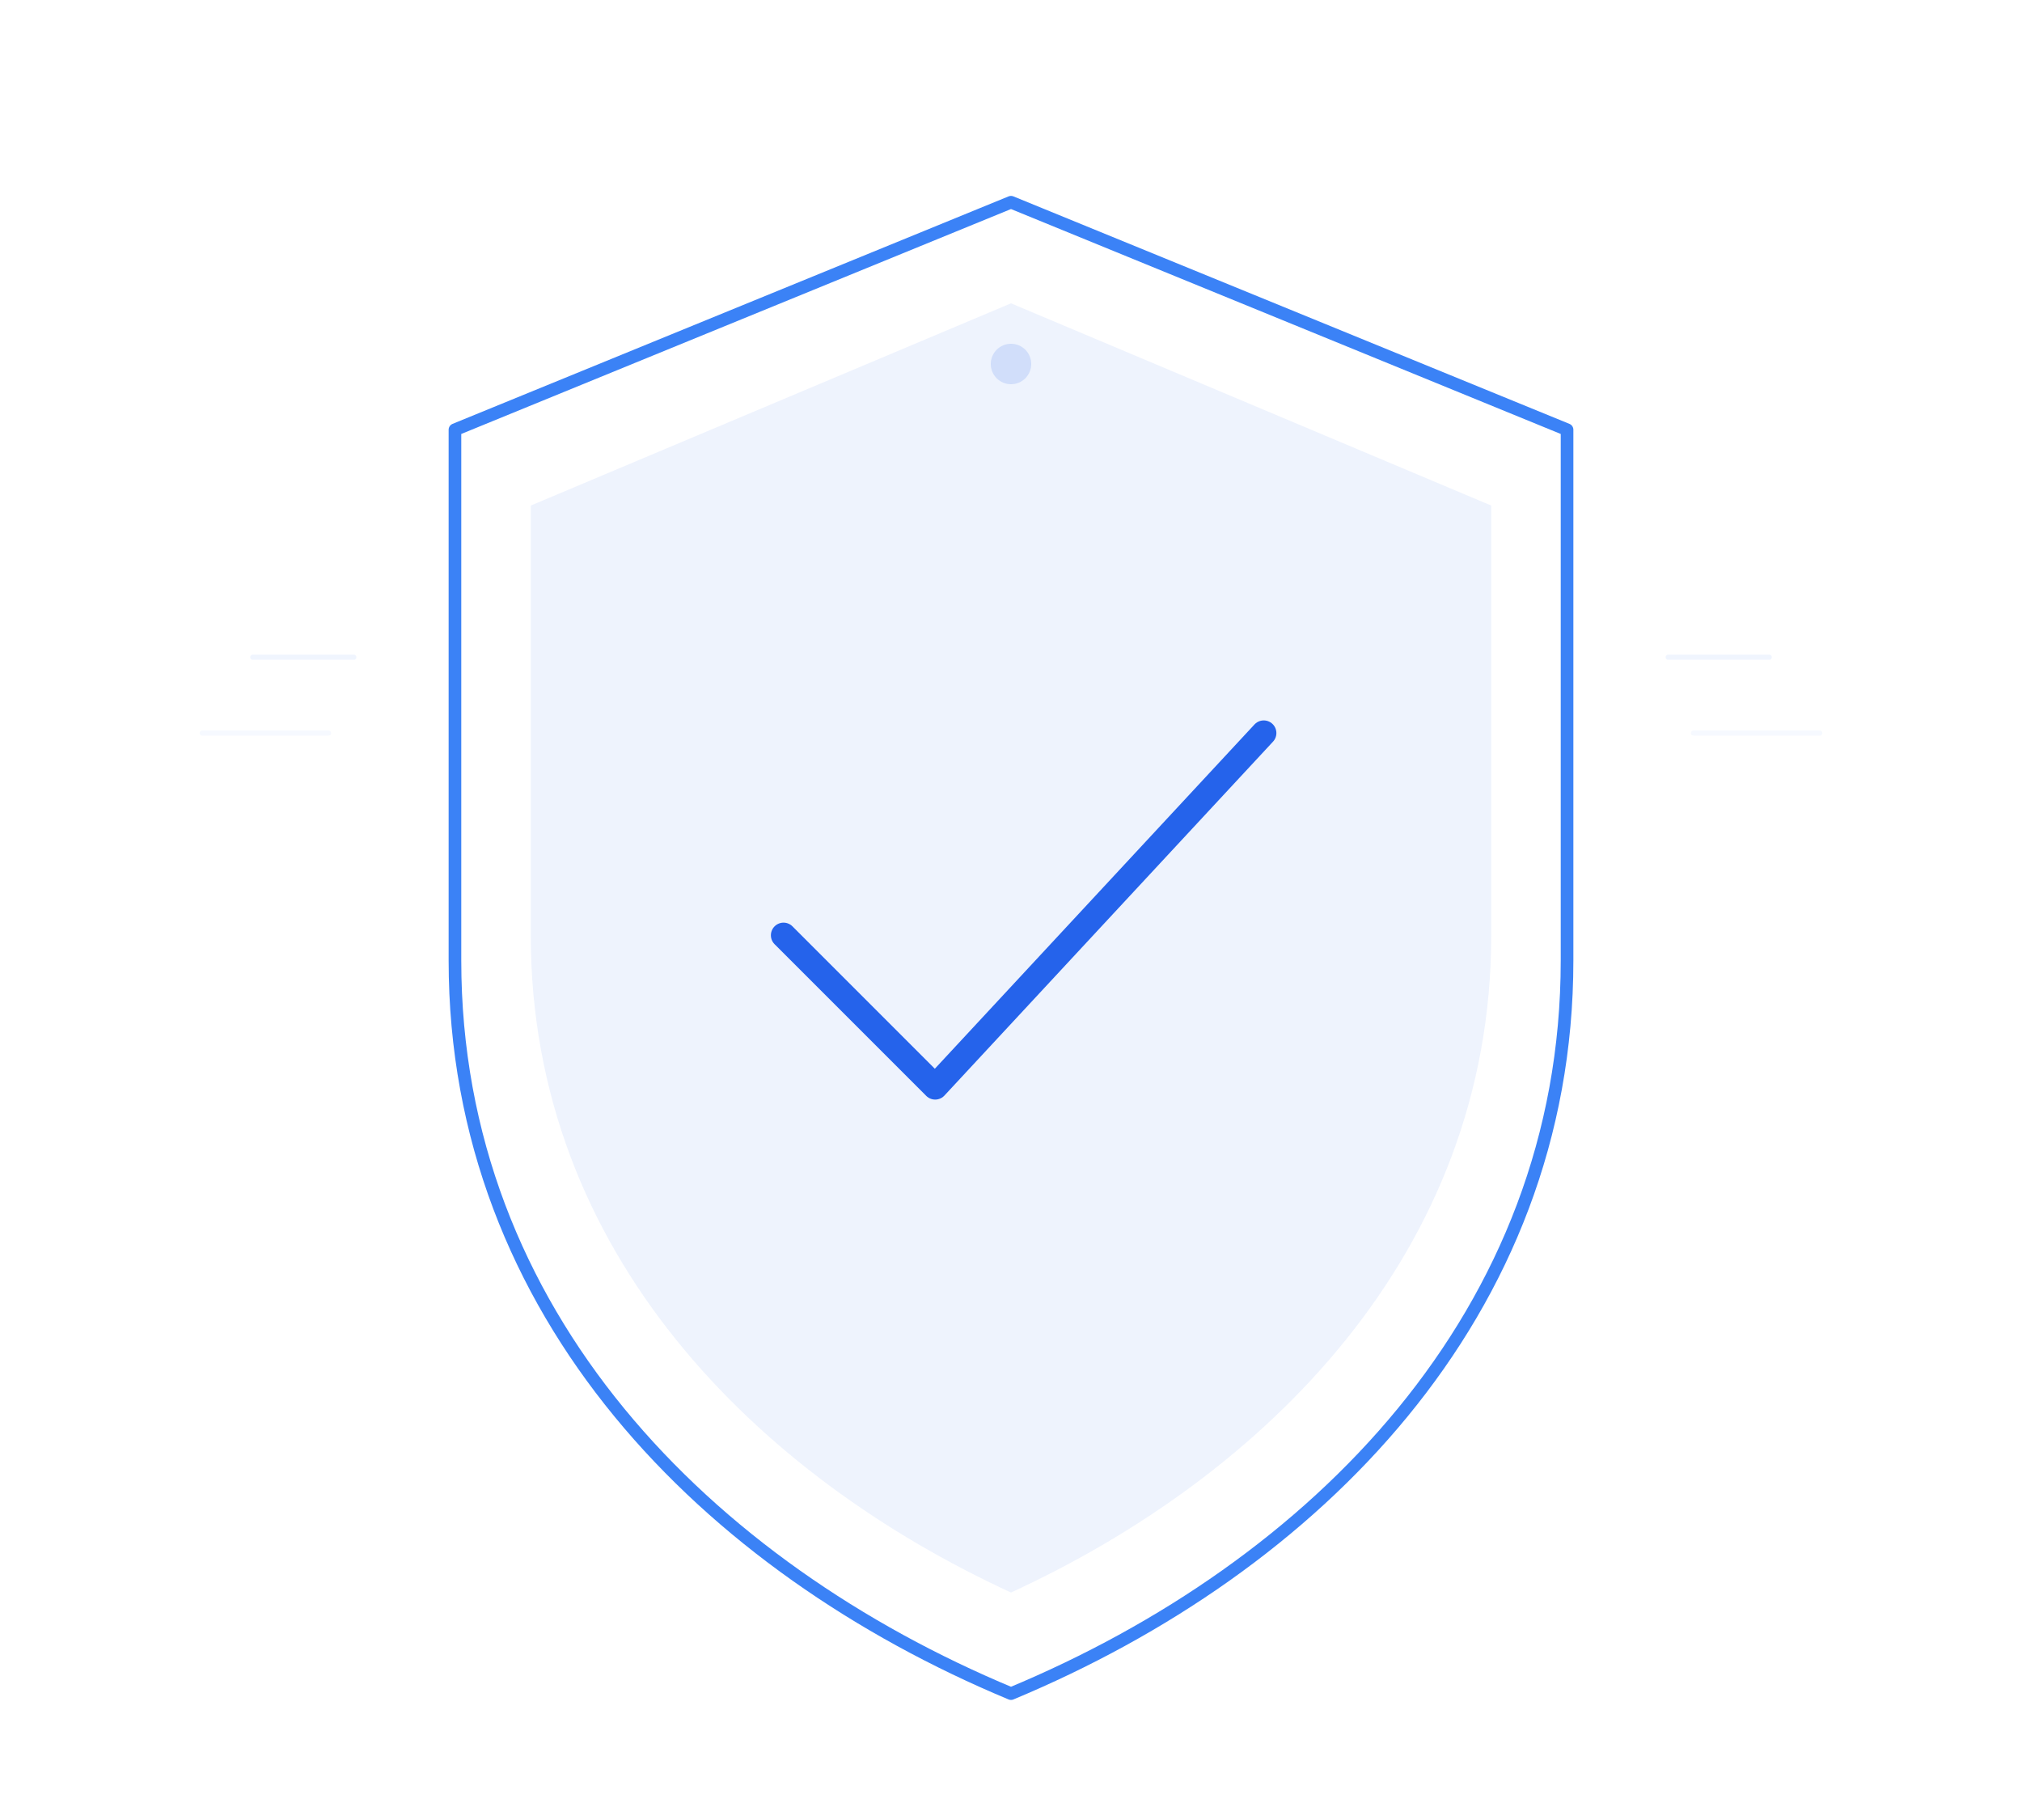
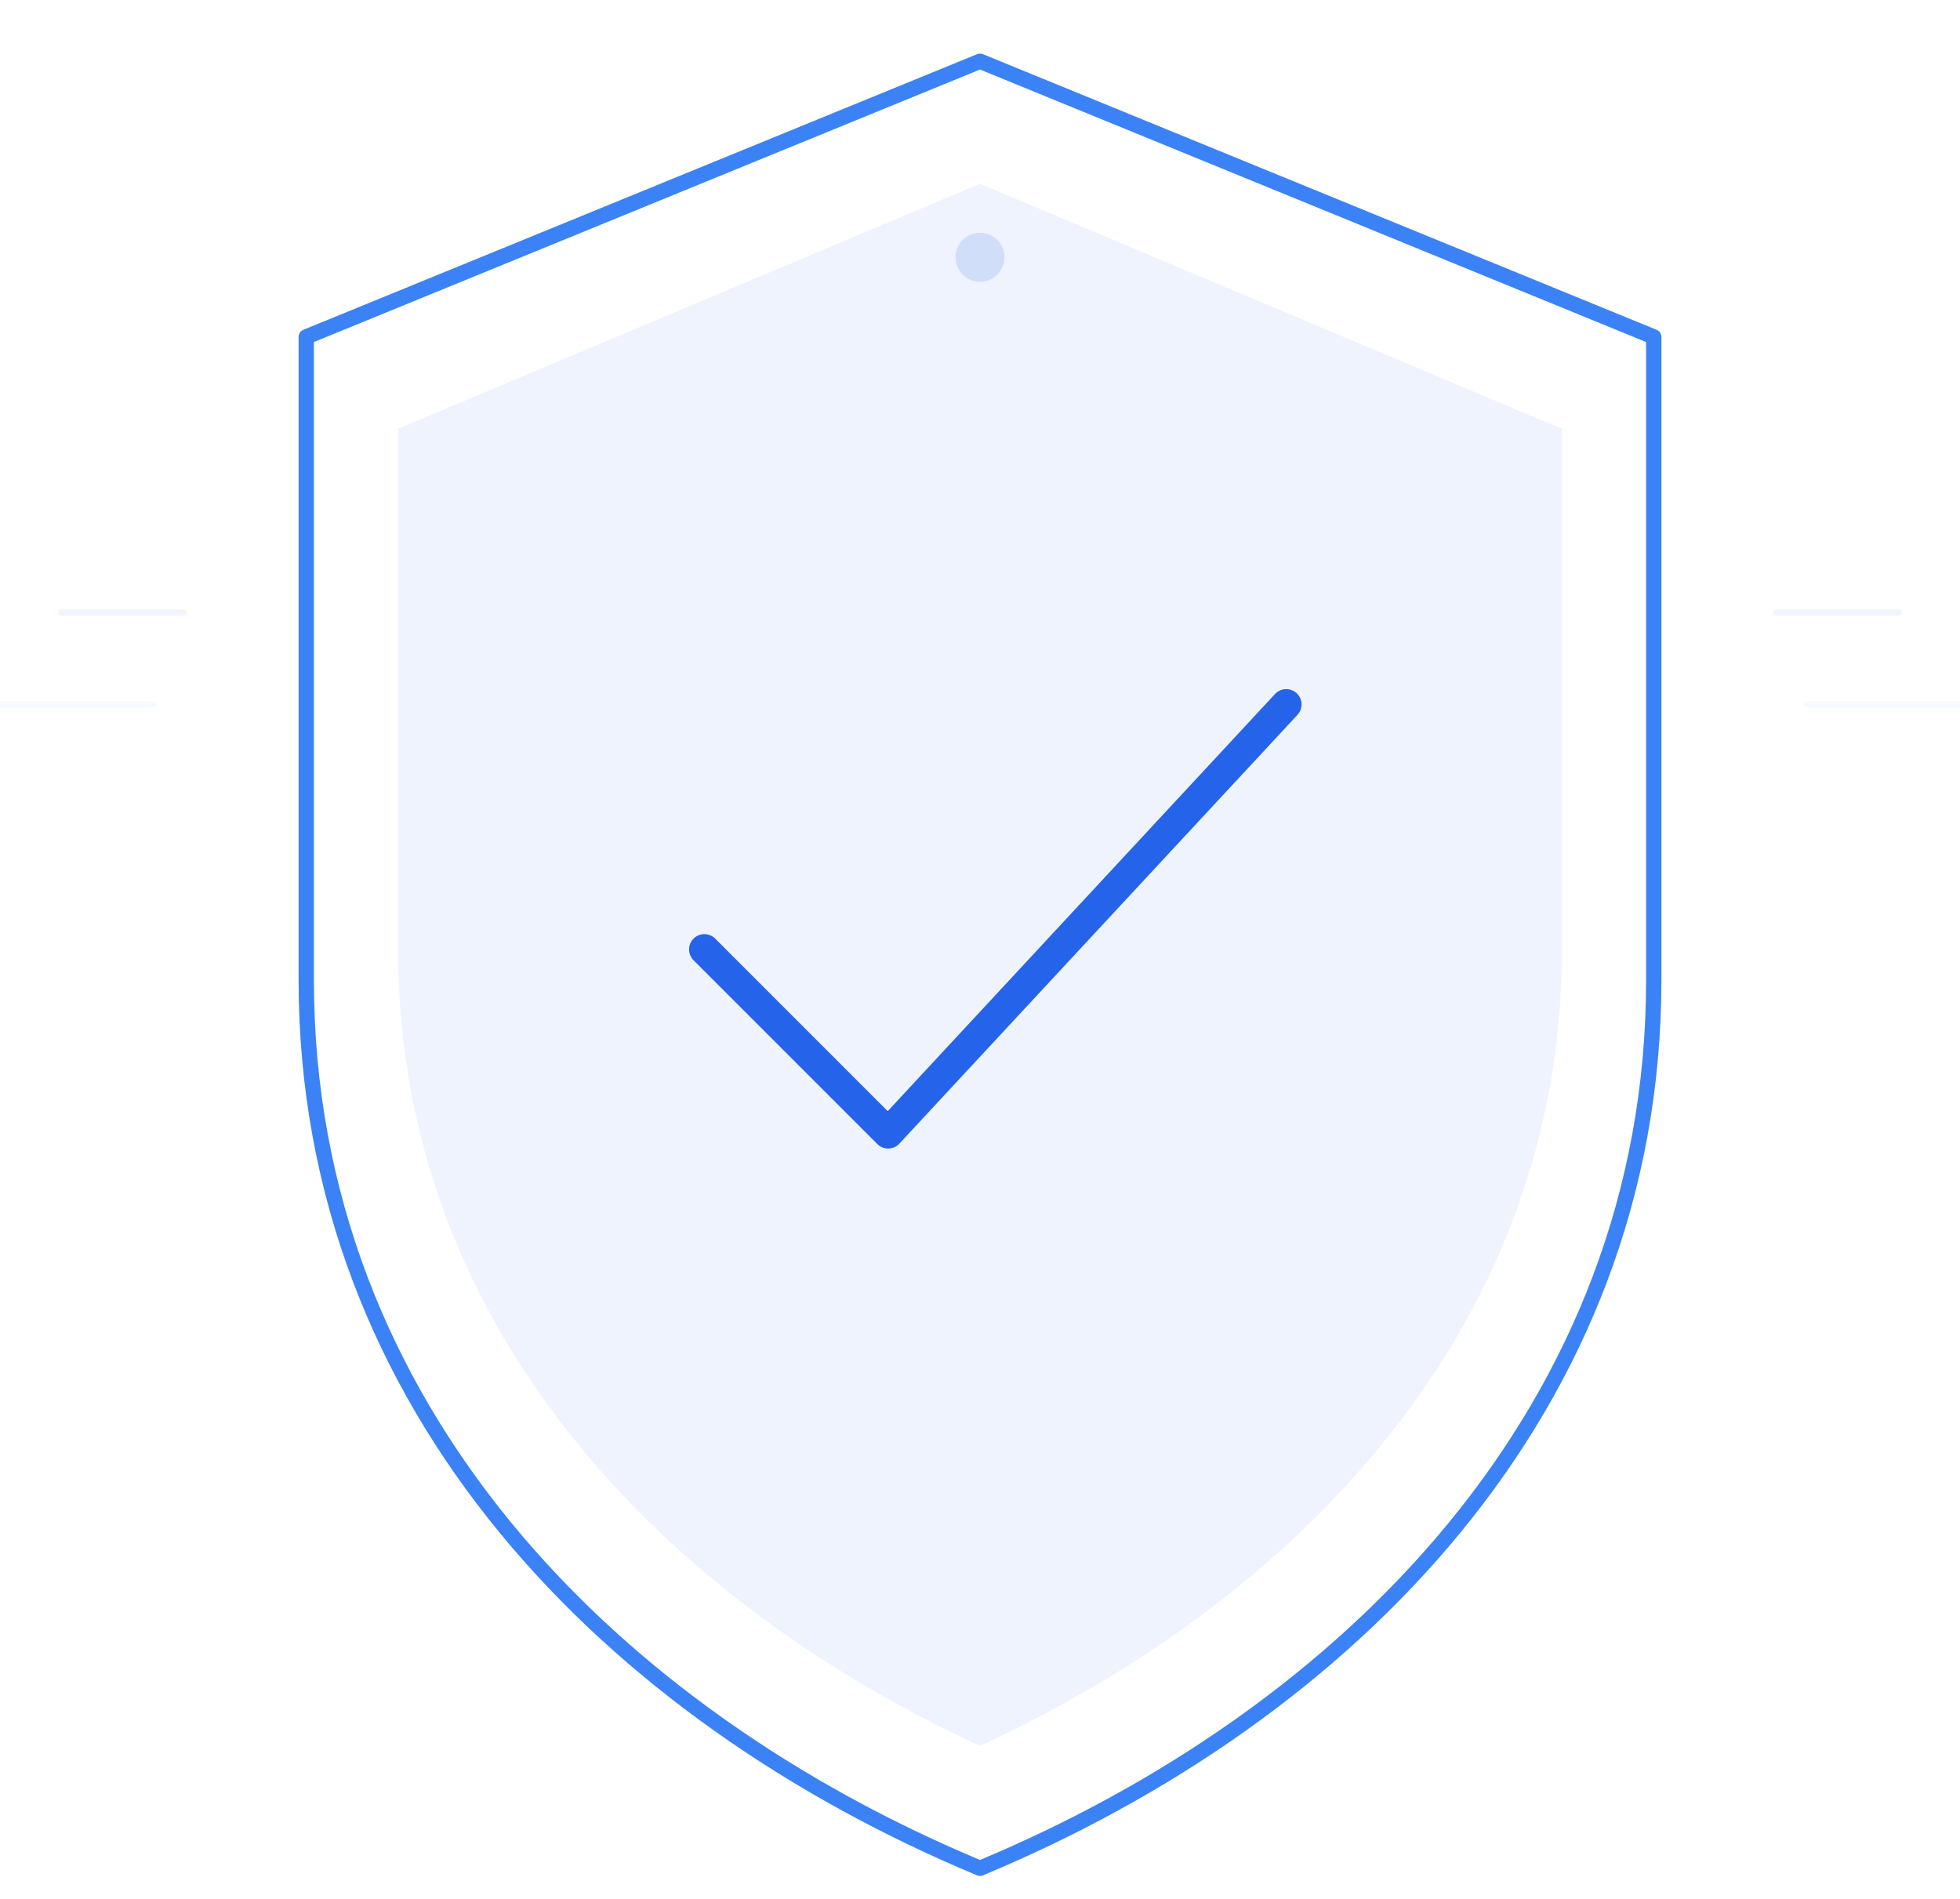
- <svg xmlns="http://www.w3.org/2000/svg" viewBox="0 0 400 360" fill="none">
+ <svg xmlns="http://www.w3.org/2000/svg" viewBox="40 30 320 310" fill="none">
  <path d="M200 40 L310 85 L310 190 C310 260 260 310 200 335 C140 310 90 260 90 190 L90 85 Z" stroke="#3B82F6" stroke-width="2.5" stroke-linejoin="round" fill="none" />
  <path d="M200 60 L295 100 L295 185 C295 248 250 292 200 315 C150 292 105 248 105 185 L105 100 Z" fill="#2563EB" opacity="0.08" />
  <path d="M155 185 L185 215 L250 145" stroke="#2563EB" stroke-width="5" stroke-linecap="round" stroke-linejoin="round" fill="none" />
  <circle cx="200" cy="72" r="4" fill="#2563EB" opacity="0.15" />
  <line x1="70" y1="130" x2="50" y2="130" stroke="#3B82F6" stroke-width="1" opacity="0.08" stroke-linecap="round" />
  <line x1="330" y1="130" x2="350" y2="130" stroke="#3B82F6" stroke-width="1" opacity="0.08" stroke-linecap="round" />
  <line x1="65" y1="145" x2="40" y2="145" stroke="#3B82F6" stroke-width="1" opacity="0.05" stroke-linecap="round" />
  <line x1="335" y1="145" x2="360" y2="145" stroke="#3B82F6" stroke-width="1" opacity="0.05" stroke-linecap="round" />
</svg>
